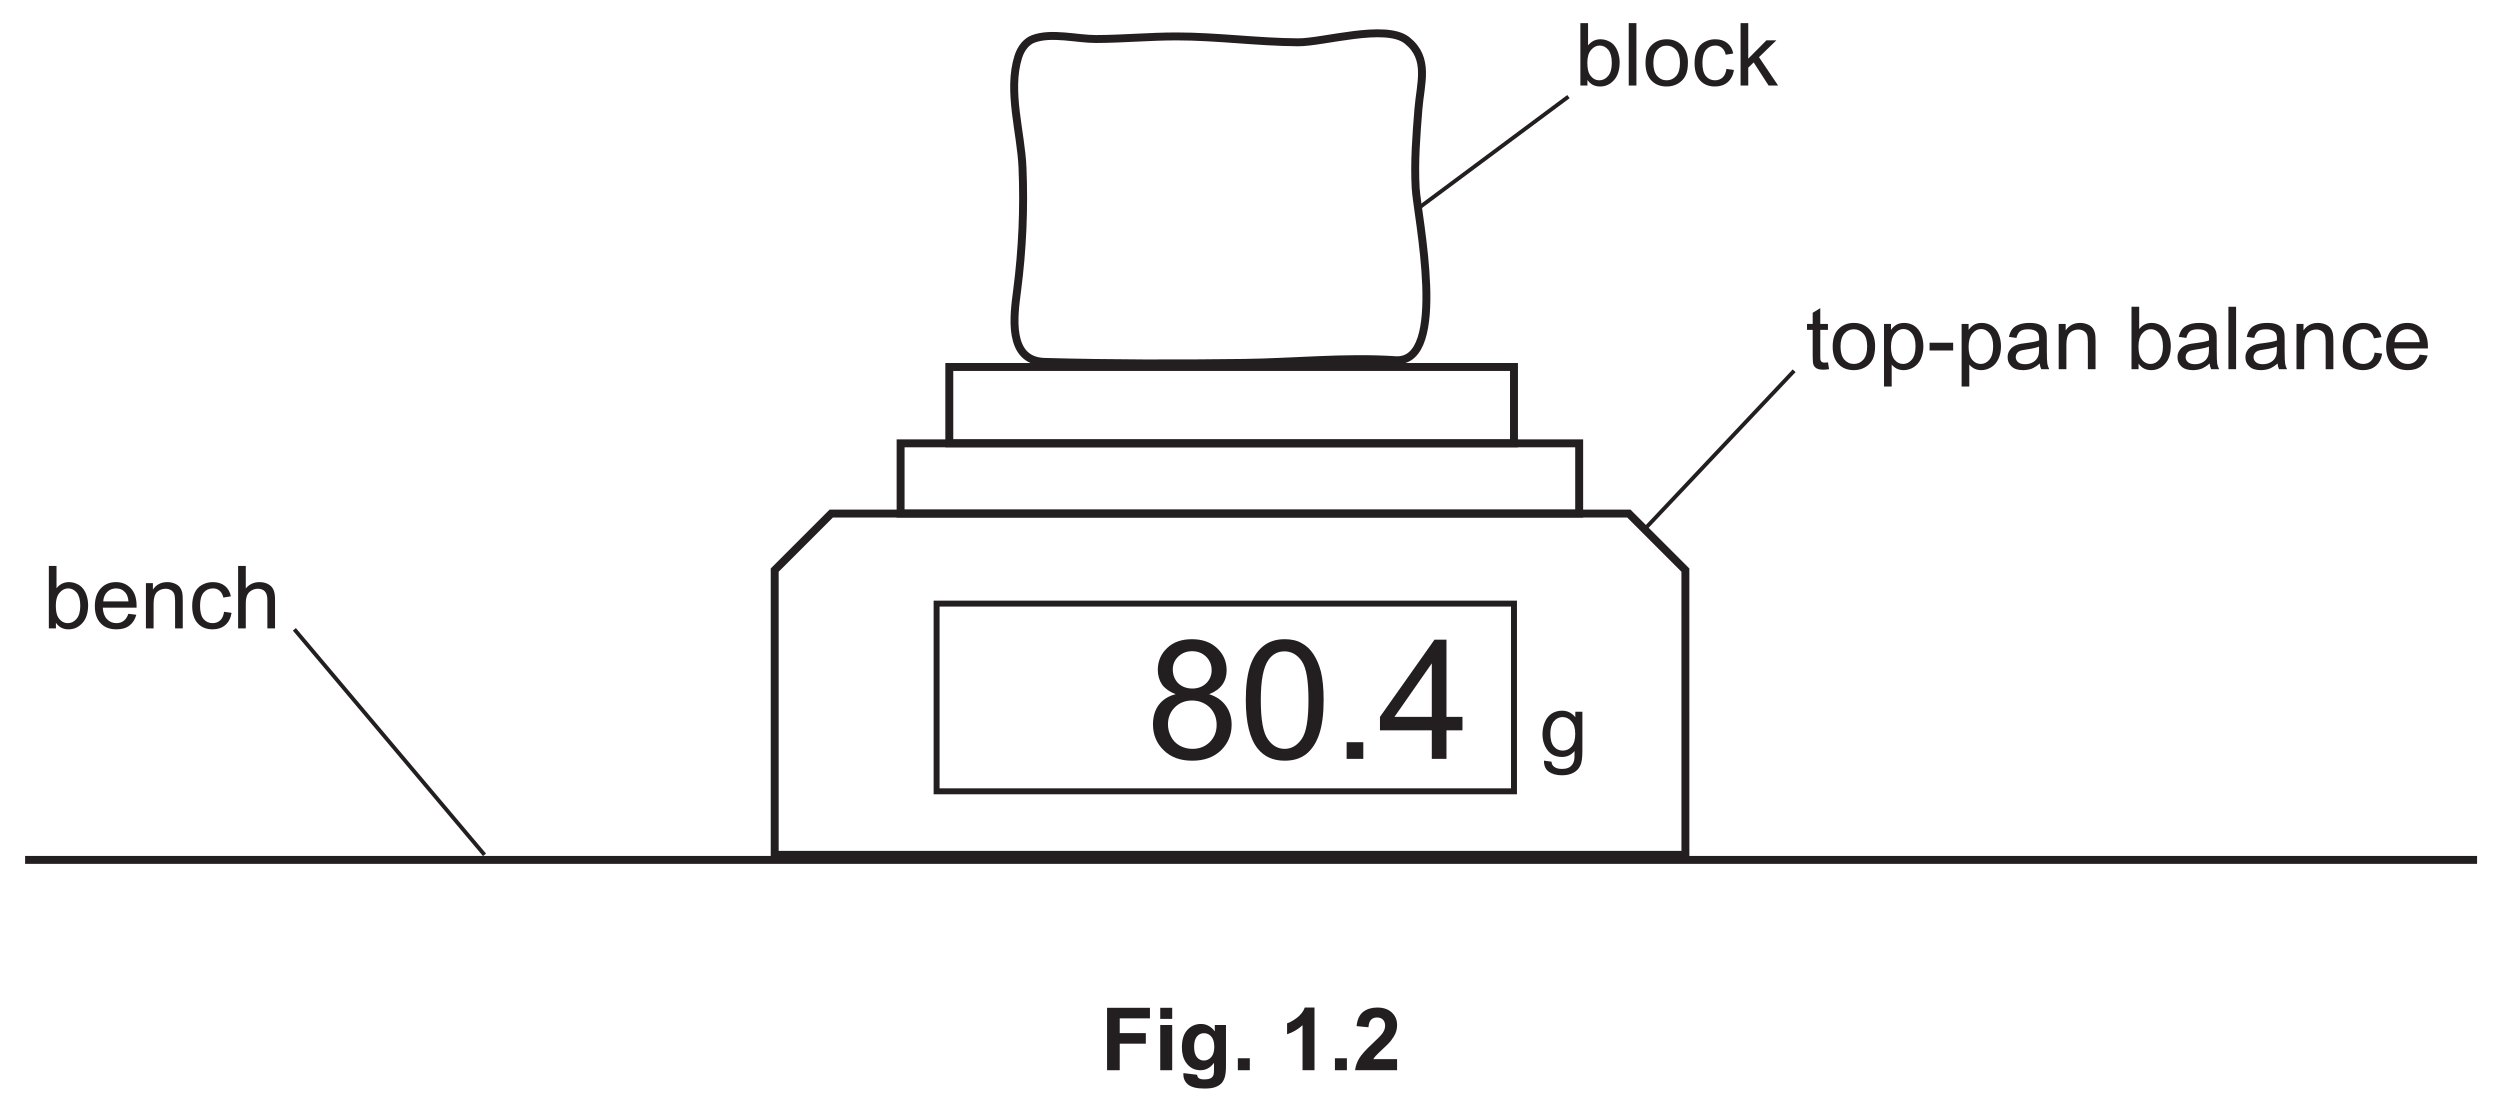
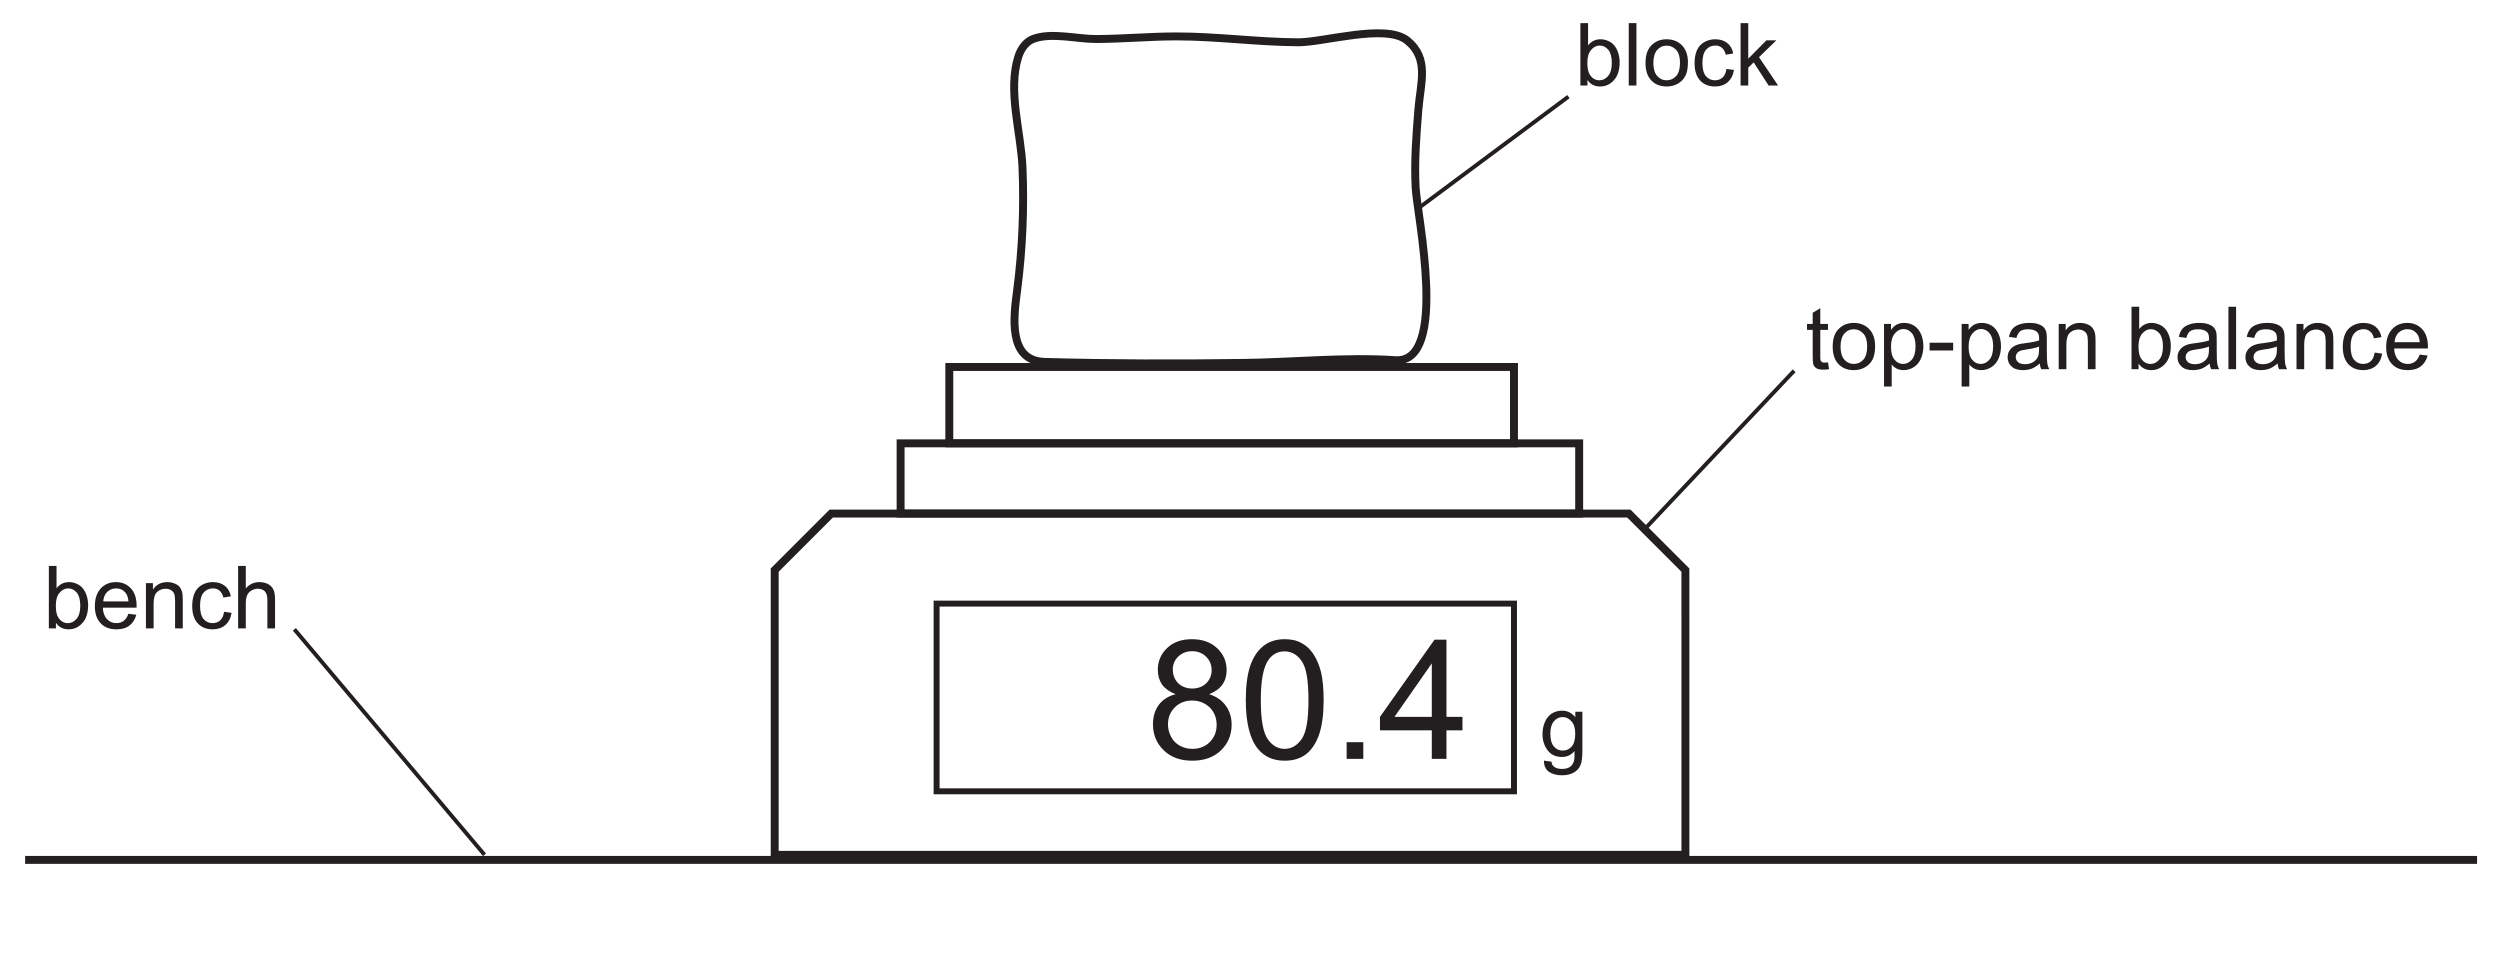
- <svg xmlns="http://www.w3.org/2000/svg" xmlns:xlink="http://www.w3.org/1999/xlink" data-id="0625_2024MJ_63_q01c_fig1-2" data-width-mm="111.12" data-height-mm="49.57" data-measure="false" data-source="0625/63 MJ 2024 p3" version="1.1" width="315" height="140.5" viewBox="0 0 315 140.5">
+ <svg xmlns="http://www.w3.org/2000/svg" xmlns:xlink="http://www.w3.org/1999/xlink" data-id="0625_2024MJ_63_q01c_fig1-2" data-width-mm="111.12" data-height-mm="43.37" data-measure="false" data-source="0625/63 MJ 2024 p3" version="1.1" width="315" height="122.938" viewBox="0 0 315 122.938">
  <defs>
    <clipPath id="clip_1">
-       <path transform="matrix(1,0,0,-1,-140,729.39)" d="M140 588.89H455V729.39H140Z" />
+       <path transform="matrix(1,0,0,-1,-139.999,729.389)" d="M140 606.451H455V729.39H140Z" />
    </clipPath>
    <clipPath id="clip_2">
-       <path transform="matrix(1,0,0,-1,-140,729.39)" d="M0 0H595.276V841.89H0Z" />
+       <path transform="matrix(1,0,0,-1,-139.999,729.389)" d="M0 0H595.276V841.89H0Z" />
    </clipPath>
    <clipPath id="clip_3">
-       <path transform="matrix(1,0,0,-1,-140,729.39)" d="M0 0H595.276V841.89H0Z" />
+       <path transform="matrix(1,0,0,-1,-139.999,729.389)" d="M0 0H595.276V841.89H0Z" />
    </clipPath>
    <clipPath id="clip_4">
-       <path transform="matrix(1,0,0,-1,-140,729.39)" d="M143.163 620.542H452.112V728.051H143.163Z" />
+       <path transform="matrix(1,0,0,-1,-139.999,729.389)" d="M143.163 620.542H452.112V728.051H143.163Z" />
    </clipPath>
    <path id="font_5_27" d="M.176 .388C.140 .402 .113 .421 .095 .445 .078 .470 .069 .500 .069 .534 .069 .586 .088 .630 .125 .665 .162 .701 .212 .718 .274 .718 .337 .718 .387 .700 .425 .664 .463 .628 .482 .584 .482 .532 .482 .499 .474 .470 .456 .445 .439 .421 .412 .402 .377 .388 .421 .374 .454 .351 .477 .319 .500 .287 .512 .249 .512 .205 .512 .143 .490 .092 .447 .050 .403 .009 .347-.011 .276-.011 .205-.011 .148 .009 .105 .051 .062 .092 .040 .145 .040 .207 .040 .254 .052 .293 .075 .324 .099 .356 .133 .377 .176 .388M.159 .537C.159 .503 .170 .476 .191 .454 .213 .433 .242 .422 .276 .422 .310 .422 .338 .433 .360 .454 .381 .475 .392 .501 .392 .532 .392 .564 .381 .591 .359 .613 .336 .635 .309 .646 .275 .646 .242 .646 .214 .635 .192 .614 .170 .593 .159 .567 .159 .537M.130 .207C.130 .181 .136 .157 .148 .134 .160 .110 .178 .092 .201 .079 .225 .066 .250 .060 .277 .060 .319 .060 .354 .074 .381 .101 .408 .128 .422 .162 .422 .204 .422 .246 .408 .281 .380 .309 .351 .336 .316 .350 .274 .350 .233 .350 .198 .336 .171 .309 .144 .282 .130 .248 .130 .207Z" />
    <path id="font_5_19" d="M.041 .353C.041 .437 .050 .505 .067 .557 .085 .609 .110 .648 .145 .676 .179 .704 .222 .718 .274 .718 .313 .718 .347 .711 .375 .695 .404 .680 .428 .657 .447 .628 .466 .599 .481 .564 .492 .522 .502 .480 .508 .424 .508 .353 .508 .269 .499 .201 .482 .150 .465 .098 .439 .058 .405 .030 .370 .002 .327-.011 .274-.011 .205-.011 .151 .013 .112 .062 .065 .121 .041 .218 .041 .353M.131 .353C.131 .235 .145 .157 .173 .118 .200 .079 .234 .060 .274 .060 .315 .060 .349 .080 .376 .119 .404 .158 .417 .236 .417 .353 .417 .470 .404 .548 .376 .587 .349 .626 .314 .645 .273 .645 .233 .645 .201 .628 .177 .594 .146 .550 .131 .470 .131 .353Z" />
    <path id="font_5_17" d="M.090 0V.100H.190V0H.090Z" />
    <path id="font_5_23" d="M.323 0V.171H.012V.252L.339 .715H.411V.252H.507V.171H.411V0H.323M.323 .252V.573L.099 .252H.323Z" />
    <clipPath id="clip_6">
-       <path transform="matrix(1,0,0,-1,-140.000,729.389)" d="M143.163 620.542H452.112V728.051H143.163Z" />
+       <path transform="matrix(1,0,0,-1,-139.999,729.389)" d="M143.163 620.542H452.112V728.051H143.163Z" />
    </clipPath>
    <path id="font_5_69" d="M.146 0H.065V.715H.153V.460C.190 .506 .237 .530 .295 .530 .327 .530 .357 .523 .385 .510 .414 .498 .437 .480 .456 .456 .474 .433 .489 .405 .499 .372 .509 .339 .515 .304 .515 .267 .515 .178 .493 .109 .449 .061 .405 .012 .352-.011 .291-.011 .229-.011 .181 .013 .146 .064V0M.145 .263C.145 .201 .154 .156 .171 .128 .199 .083 .236 .060 .283 .060 .322 .060 .355 .077 .383 .110 .411 .143 .425 .193 .425 .259 .425 .327 .411 .377 .385 .409 .358 .441 .325 .458 .287 .458 .249 .458 .215 .441 .187 .407 .159 .374 .145 .326 .145 .263Z" />
    <path id="font_5_79" d="M.063 0V.715H.151V0H.063Z" />
    <path id="font_5_82" d="M.033 .259C.033 .355 .059 .426 .113 .472 .157 .511 .212 .530 .276 .530 .347 .530 .405 .506 .451 .460 .496 .413 .519 .348 .519 .266 .519 .199 .509 .147 .489 .109 .468 .070 .439 .041 .401 .020 .363-.001 .321-.011 .276-.011 .203-.011 .145 .011 .100 .058 .055 .104 .033 .171 .033 .259M.123 .259C.123 .192 .138 .143 .166 .110 .195 .077 .232 .060 .276 .060 .319 .060 .356 .077 .385 .110 .414 .143 .428 .194 .428 .261 .428 .326 .414 .374 .385 .407 .355 .440 .319 .457 .276 .457 .232 .457 .195 .440 .166 .407 .138 .374 .123 .325 .123 .259Z" />
    <path id="font_5_70" d="M.404 .190 .490 .178C.481 .119 .457 .072 .418 .038 .379 .005 .331-.011 .274-.011 .203-.011 .146 .011 .103 .057 .060 .104 .039 .170 .039 .257 .039 .313 .048 .362 .066 .404 .085 .446 .113 .477 .151 .498 .189 .519 .230 .530 .275 .530 .331 .530 .377 .516 .413 .487 .449 .459 .472 .419 .482 .367L.396 .353C.388 .388 .374 .414 .353 .431 .333 .449 .308 .458 .278 .458 .234 .458 .198 .442 .170 .410 .143 .378 .129 .328 .129 .259 .129 .190 .142 .139 .169 .107 .196 .076 .230 .060 .273 .060 .308 .060 .337 .071 .360 .092 .383 .113 .398 .146 .404 .190Z" />
    <path id="font_5_78" d="M.066 0V.715H.154V.308L.362 .518H.476L.277 .325 .496 0H.387L.216 .265 .154 .205V0H.066Z" />
    <path id="font_5_72" d="M.420 .167 .511 .156C.497 .103 .470 .061 .432 .032 .393 .002 .343-.011 .283-.011 .207-.011 .147 .011 .103 .058 .058 .105 .036 .170 .036 .254 .036 .342 .059 .409 .104 .458 .148 .506 .207 .530 .278 .530 .348 .530 .404 .506 .448 .459 .492 .412 .514 .346 .514 .260 .514 .255 .514 .247 .514 .237H.127C.130 .180 .146 .136 .175 .106 .204 .075 .240 .060 .284 .060 .316 .060 .343 .069 .366 .086 .389 .103 .407 .130 .420 .167M.132 .309H.421C.417 .353 .406 .385 .388 .407 .360 .441 .324 .458 .279 .458 .239 .458 .205 .444 .177 .417 .150 .390 .135 .354 .132 .309Z" />
    <path id="font_5_81" d="M.065 0V.518H.145V.444C.183 .501 .238 .530 .310 .530 .341 .530 .370 .524 .396 .513 .422 .502 .442 .487 .455 .469 .468 .451 .477 .429 .482 .404 .485 .388 .487 .359 .487 .318V0H.399V.315C.399 .351 .395 .378 .389 .395 .382 .413 .370 .427 .352 .438 .335 .448 .314 .454 .291 .454 .254 .454 .221 .442 .194 .418 .167 .394 .153 .349 .153 .283V0H.065Z" />
    <path id="font_5_75" d="M.065 0V.715H.153V.458C.194 .506 .246 .530 .309 .530 .347 .530 .380 .522 .409 .507 .437 .492 .457 .471 .469 .444 .482 .418 .488 .379 .488 .328V0H.400V.328C.400 .372 .390 .404 .371 .424 .352 .444 .325 .454 .291 .454 .264 .454 .240 .447 .217 .433 .194 .420 .178 .402 .168 .378 .158 .355 .153 .324 .153 .283V0H.065Z" />
    <path id="font_5_87" d="M.257 .078 .270 .000C.245-.004 .223-.006 .204-.006 .172-.006 .147-.001 .129 .008 .112 .018 .099 .031 .092 .048 .085 .064 .082 .099 .082 .151V.450H.017V.518H.082V.646L.169 .699V.518H.257V.450H.169V.146C.169 .121 .170 .105 .174 .098 .177 .091 .182 .085 .189 .081 .196 .077 .206 .075 .219 .075 .229 .075 .241 .076 .257 .078Z" />
    <path id="font_5_83" d="M.065-.199V.518H.145V.450C.164 .477 .186 .497 .209 .510 .233 .523 .262 .530 .296 .530 .340 .530 .379 .518 .413 .496 .447 .473 .472 .441 .490 .399 .507 .358 .516 .312 .516 .263 .516 .210 .506 .162 .487 .119 .468 .077 .440 .044 .404 .022 .368-.000 .330-.011 .290-.011 .260-.011 .234-.005 .211 .006 .187 .019 .168 .034 .153 .053V-.199H.065M.145 .256C.145 .189 .159 .140 .186 .108 .213 .076 .245 .060 .284 .060 .323 .060 .356 .077 .384 .110 .412 .143 .426 .194 .426 .263 .426 .329 .412 .378 .385 .411 .358 .444 .325 .460 .288 .460 .250 .460 .217 .443 .188 .408 .159 .373 .145 .322 .145 .256Z" />
    <path id="font_5_16" d="M.031 .214V.303H.301V.214H.031Z" />
    <path id="font_5_68" d="M.404 .065C.371 .037 .340 .017 .310 .005 .280-.005 .247-.011 .213-.011 .156-.011 .112 .002 .082 .030 .051 .057 .036 .093 .036 .136 .036 .162 .041 .185 .053 .206 .065 .227 .080 .244 .098 .256 .117 .269 .138 .279 .162 .285 .179 .290 .205 .294 .240 .298 .311 .307 .363 .317 .396 .329 .397 .341 .397 .348 .397 .351 .397 .387 .389 .412 .372 .427 .350 .447 .316 .457 .272 .457 .231 .457 .200 .449 .180 .435 .161 .420 .146 .395 .137 .358L.051 .370C.059 .407 .071 .436 .089 .459 .107 .482 .133 .499 .167 .511 .201 .524 .240 .530 .285 .530 .329 .530 .365 .525 .393 .514 .420 .504 .441 .490 .454 .475 .467 .459 .476 .439 .481 .415 .484 .400 .485 .373 .485 .334V.217C.485 .135 .487 .084 .491 .062 .495 .040 .502 .019 .513 0H.421C.412 .018 .406 .040 .404 .065M.396 .259C.365 .246 .317 .235 .253 .226 .217 .221 .191 .215 .176 .209 .161 .202 .150 .193 .142 .180 .133 .168 .129 .154 .129 .139 .129 .115 .138 .096 .156 .080 .174 .065 .200 .057 .234 .057 .268 .057 .298 .064 .324 .079 .351 .094 .370 .114 .382 .140 .392 .160 .396 .189 .396 .227V.259Z" />
    <path id="font_5_3" d="" />
    <path id="font_5_74" d="M.049-.042 .135-.054C.138-.081 .148-.100 .165-.112 .186-.129 .216-.137 .254-.137 .295-.137 .326-.129 .348-.113 .370-.096 .385-.074 .393-.044 .398-.026 .400 .010 .399 .068 .361 .022 .313 0 .256 0 .185 0 .129 .025 .090 .077 .051 .128 .032 .190 .032 .262 .032 .311 .041 .357 .059 .399 .076 .440 .102 .473 .136 .496 .170 .518 .210 .530 .256 .530 .318 .530 .368 .505 .408 .455V.518H.489V.070C.489-.010 .481-.068 .464-.101 .448-.135 .422-.162 .386-.181 .350-.201 .306-.210 .254-.210 .193-.210 .143-.196 .104-.169 .066-.141 .048-.099 .049-.042M.122 .268C.122 .200 .136 .151 .163 .119 .190 .088 .223 .073 .264 .073 .305 .073 .338 .088 .366 .119 .393 .150 .407 .199 .407 .265 .407 .328 .393 .376 .364 .408 .336 .440 .302 .457 .263 .457 .224 .457 .190 .441 .163 .409 .136 .377 .122 .330 .122 .268Z" />
-     <path id="font_7_41" d="M.073 0V.715H.564V.594H.218V.425H.517V.304H.218V0H.073Z" />
-     <path id="font_7_76" d="M.071 .588V.715H.208V.588H.071M.071 0V.518H.208V0H.071Z" />
-     <path id="font_7_74" d="M.059-.033 .215-.052C.218-.071 .224-.083 .233-.090 .246-.100 .267-.105 .295-.105 .331-.105 .358-.100 .375-.089 .388-.082 .397-.070 .403-.054 .407-.042 .409-.021 .409 .009V.085C.368 .028 .316 0 .254 0 .184 0 .129 .029 .088 .088 .056 .134 .041 .192 .041 .262 .041 .349 .061 .415 .103 .461 .145 .507 .197 .530 .259 .530 .323 .530 .376 .501 .418 .445V.518H.546V.052C.546-.008 .541-.054 .531-.084 .521-.114 .507-.138 .489-.155 .471-.172 .446-.186 .416-.196 .385-.206 .347-.210 .300-.210 .212-.210 .150-.195 .113-.165 .076-.135 .058-.096 .058-.049 .058-.045 .058-.039 .059-.033M.181 .270C.181 .215 .192 .175 .213 .149 .234 .124 .261 .111 .292 .111 .326 .111 .354 .124 .377 .150 .400 .176 .412 .215 .412 .266 .412 .320 .401 .359 .378 .385 .356 .411 .328 .424 .294 .424 .262 .424 .234 .412 .213 .386 .192 .361 .181 .322 .181 .270Z" />
-     <path id="font_7_17" d="M.071 0V.137H.208V0H.071Z" />
-     <path id="font_7_3" d="" />
-     <path id="font_7_20" d="M.393 0H.256V.516C.206 .469 .147 .434 .079 .412V.537C.114 .548 .153 .571 .195 .603 .237 .636 .266 .675 .282 .718H.393V0Z" />
-     <path id="font_7_21" d="M.505 .127V0H.024C.030 .048 .045 .093 .071 .136 .097 .179 .149 .237 .226 .308 .287 .365 .325 .404 .339 .425 .358 .453 .368 .481 .368 .509 .368 .539 .359 .563 .343 .579 .327 .596 .304 .604 .275 .604 .246 .604 .223 .595 .207 .578 .190 .561 .180 .532 .177 .492L.041 .505C.049 .581 .074 .636 .117 .669 .160 .702 .214 .718 .278 .718 .349 .718 .404 .699 .445 .661 .485 .623 .505 .576 .505 .519 .505 .487 .500 .456 .488 .427 .476 .398 .458 .368 .433 .336 .416 .315 .387 .284 .343 .245 .300 .205 .273 .178 .261 .165 .249 .152 .240 .140 .233 .127H.505Z" />
  </defs>
  <g clip-path="url(#clip_1)">
    <g clip-path="url(#clip_2)">
      <g clip-path="url(#clip_3)" />
      <g clip-path="url(#clip_4)">
-         <path transform="matrix(1,0,0,-1,129.094,5.695)" stroke-width="1" stroke-linecap="butt" stroke-miterlimit="10" stroke-linejoin="miter" fill="none" stroke="#231f20" d="M0 0C.299 .348 .663 .627 1.094 .79 3.38 1.651 6.617 .771 8.993 .778 12.388 .787 15.775 1.109 19.171 1.107 24.279 1.104 29.356 .393 34.462 .365 37.66 .347 45.501 2.759 48.197 .605 51.048-1.673 49.887-4.769 49.625-8.061 49.362-11.372 49.099-14.694 49.28-18.01 49.465-21.386 53.484-40.133 46.728-39.69 40.395-39.275 33.96-39.951 27.617-40.032 19.257-40.14 10.832-40.136 2.489-39.904-2.173-39.745-1.347-34.054-.935-30.888-.267-25.754-.042-20.563-.261-15.39-.447-10.987-2.143-5.762-.792-1.47-.626-.939-.361-.42 0 0Z" />
-         <path transform="matrix(1,0,0,-1,3.162,108.348)" stroke-width="1" stroke-linecap="butt" stroke-miterlimit="8" stroke-linejoin="miter" fill="none" stroke="#231f20" d="M0 0H308.95" />
+         <path transform="matrix(1,0,0,-1,129.094,5.694)" stroke-width="1" stroke-linecap="butt" stroke-miterlimit="10" stroke-linejoin="miter" fill="none" stroke="#231f20" d="M0 0C.299 .348 .663 .627 1.094 .79 3.38 1.651 6.617 .771 8.993 .778 12.388 .787 15.775 1.109 19.171 1.107 24.279 1.104 29.356 .393 34.462 .365 37.66 .347 45.501 2.759 48.197 .605 51.048-1.673 49.887-4.769 49.625-8.061 49.362-11.372 49.099-14.694 49.28-18.01 49.465-21.386 53.484-40.133 46.728-39.69 40.395-39.275 33.96-39.951 27.617-40.032 19.257-40.14 10.832-40.136 2.489-39.904-2.173-39.745-1.347-34.054-.935-30.888-.267-25.754-.042-20.563-.261-15.39-.447-10.987-2.143-5.762-.792-1.47-.626-.939-.361-.42 0 0Z" />
+         <path transform="matrix(1,0,0,-1,3.162,108.347)" stroke-width="1" stroke-linecap="butt" stroke-miterlimit="8" stroke-linejoin="miter" fill="none" stroke="#231f20" d="M0 0H308.95" />
        <path transform="matrix(1,0,0,-1,212.359,71.833)" stroke-width="1" stroke-linecap="butt" stroke-miterlimit="8" stroke-linejoin="miter" fill="none" stroke="#231f20" d="M0 0-7.125 7.125H-107.622L-114.747 0V-35.875H.003L0 0Z" />
      </g>
      <path transform="matrix(1,0,0,-1,198.976,55.861)" stroke-width="1" stroke-linecap="butt" stroke-miterlimit="8" stroke-linejoin="miter" fill="none" stroke="#231f20" d="M0 0H-85.5V-8.848H0Z" />
      <path transform="matrix(1,0,0,-1,190.762,46.239)" stroke-width="1" stroke-linecap="butt" stroke-miterlimit="8" stroke-linejoin="miter" fill="none" stroke="#231f20" d="M0 0H-71.15V-9.621H0Z" />
      <use data-text="8" xlink:href="#font_5_27" transform="matrix(21,0,0,-21,144.434,95.617)" fill="#231f20" />
      <use data-text="0" xlink:href="#font_5_19" transform="matrix(21,0,0,-21,156.110,95.617)" fill="#231f20" />
      <use data-text="." xlink:href="#font_5_17" transform="matrix(21,0,0,-21,167.786,95.617)" fill="#231f20" />
      <use data-text="4" xlink:href="#font_5_23" transform="matrix(21,0,0,-21,173.624,95.617)" fill="#231f20" />
      <g clip-path="url(#clip_6)">
-         <use data-text="b" xlink:href="#font_5_69" transform="matrix(11,0,0,-11,198.412,10.778)" fill="#231f20" />
-         <use data-text="l" xlink:href="#font_5_79" transform="matrix(11,0,0,-11,204.528,10.778)" fill="#231f20" />
-         <use data-text="o" xlink:href="#font_5_82" transform="matrix(11,0,0,-11,206.970,10.778)" fill="#231f20" />
-         <use data-text="c" xlink:href="#font_5_70" transform="matrix(11,0,0,-11,213.086,10.778)" fill="#231f20" />
-         <use data-text="k" xlink:href="#font_5_78" transform="matrix(11,0,0,-11,218.586,10.778)" fill="#231f20" />
+         <use data-text="b" xlink:href="#font_5_69" transform="matrix(11,0,0,-11,198.413,10.777)" fill="#231f20" />
+         <use data-text="l" xlink:href="#font_5_79" transform="matrix(11,0,0,-11,204.529,10.777)" fill="#231f20" />
+         <use data-text="o" xlink:href="#font_5_82" transform="matrix(11,0,0,-11,206.971,10.777)" fill="#231f20" />
+         <use data-text="c" xlink:href="#font_5_70" transform="matrix(11,0,0,-11,213.087,10.777)" fill="#231f20" />
+         <use data-text="k" xlink:href="#font_5_78" transform="matrix(11,0,0,-11,218.587,10.777)" fill="#231f20" />
      </g>
-       <use data-text="b" xlink:href="#font_5_69" transform="matrix(11,0,0,-11,5.439,79.176)" fill="#231f20" />
-       <use data-text="e" xlink:href="#font_5_72" transform="matrix(11,0,0,-11,11.555,79.176)" fill="#231f20" />
-       <use data-text="n" xlink:href="#font_5_81" transform="matrix(11,0,0,-11,17.671,79.176)" fill="#231f20" />
-       <use data-text="c" xlink:href="#font_5_70" transform="matrix(11,0,0,-11,23.787,79.176)" fill="#231f20" />
-       <use data-text="h" xlink:href="#font_5_75" transform="matrix(11,0,0,-11,29.287,79.176)" fill="#231f20" />
-       <use data-text="t" xlink:href="#font_5_87" transform="matrix(11,0,0,-11,227.496,46.517)" fill="#231f20" />
-       <use data-text="o" xlink:href="#font_5_82" transform="matrix(11,0,0,-11,230.554,46.517)" fill="#231f20" />
-       <use data-text="p" xlink:href="#font_5_83" transform="matrix(11,0,0,-11,236.670,46.517)" fill="#231f20" />
-       <use data-text="-" xlink:href="#font_5_16" transform="matrix(11,0,0,-11,242.786,46.517)" fill="#231f20" />
-       <use data-text="p" xlink:href="#font_5_83" transform="matrix(11,0,0,-11,246.449,46.517)" fill="#231f20" />
-       <use data-text="a" xlink:href="#font_5_68" transform="matrix(11,0,0,-11,252.565,46.517)" fill="#231f20" />
-       <use data-text="n" xlink:href="#font_5_81" transform="matrix(11,0,0,-11,258.681,46.517)" fill="#231f20" />
-       <use data-text="b" xlink:href="#font_5_69" transform="matrix(11,0,0,-11,267.855,46.517)" fill="#231f20" />
-       <use data-text="a" xlink:href="#font_5_68" transform="matrix(11,0,0,-11,273.971,46.517)" fill="#231f20" />
-       <use data-text="l" xlink:href="#font_5_79" transform="matrix(11,0,0,-11,280.087,46.517)" fill="#231f20" />
-       <use data-text="a" xlink:href="#font_5_68" transform="matrix(11,0,0,-11,282.529,46.517)" fill="#231f20" />
-       <use data-text="n" xlink:href="#font_5_81" transform="matrix(11,0,0,-11,288.645,46.517)" fill="#231f20" />
-       <use data-text="c" xlink:href="#font_5_70" transform="matrix(11,0,0,-11,294.761,46.517)" fill="#231f20" />
-       <use data-text="e" xlink:href="#font_5_72" transform="matrix(11,0,0,-11,300.261,46.517)" fill="#231f20" />
+       <use data-text="b" xlink:href="#font_5_69" transform="matrix(11,0,0,-11,5.440,79.175)" fill="#231f20" />
+       <use data-text="e" xlink:href="#font_5_72" transform="matrix(11,0,0,-11,11.556,79.175)" fill="#231f20" />
+       <use data-text="n" xlink:href="#font_5_81" transform="matrix(11,0,0,-11,17.672,79.175)" fill="#231f20" />
+       <use data-text="c" xlink:href="#font_5_70" transform="matrix(11,0,0,-11,23.788,79.175)" fill="#231f20" />
+       <use data-text="h" xlink:href="#font_5_75" transform="matrix(11,0,0,-11,29.288,79.175)" fill="#231f20" />
+       <use data-text="t" xlink:href="#font_5_87" transform="matrix(11,0,0,-11,227.497,46.516)" fill="#231f20" />
+       <use data-text="o" xlink:href="#font_5_82" transform="matrix(11,0,0,-11,230.555,46.516)" fill="#231f20" />
+       <use data-text="p" xlink:href="#font_5_83" transform="matrix(11,0,0,-11,236.671,46.516)" fill="#231f20" />
+       <use data-text="-" xlink:href="#font_5_16" transform="matrix(11,0,0,-11,242.787,46.516)" fill="#231f20" />
+       <use data-text="p" xlink:href="#font_5_83" transform="matrix(11,0,0,-11,246.45,46.516)" fill="#231f20" />
+       <use data-text="a" xlink:href="#font_5_68" transform="matrix(11,0,0,-11,252.566,46.516)" fill="#231f20" />
+       <use data-text="n" xlink:href="#font_5_81" transform="matrix(11,0,0,-11,258.682,46.516)" fill="#231f20" />
+       <use data-text="b" xlink:href="#font_5_69" transform="matrix(11,0,0,-11,267.856,46.516)" fill="#231f20" />
+       <use data-text="a" xlink:href="#font_5_68" transform="matrix(11,0,0,-11,273.972,46.516)" fill="#231f20" />
+       <use data-text="l" xlink:href="#font_5_79" transform="matrix(11,0,0,-11,280.088,46.516)" fill="#231f20" />
+       <use data-text="a" xlink:href="#font_5_68" transform="matrix(11,0,0,-11,282.529,46.516)" fill="#231f20" />
+       <use data-text="n" xlink:href="#font_5_81" transform="matrix(11,0,0,-11,288.646,46.516)" fill="#231f20" />
+       <use data-text="c" xlink:href="#font_5_70" transform="matrix(11,0,0,-11,294.761,46.516)" fill="#231f20" />
+       <use data-text="e" xlink:href="#font_5_72" transform="matrix(11,0,0,-11,300.261,46.516)" fill="#231f20" />
      <path transform="matrix(1,0,0,-1,37.091,79.298)" stroke-width=".5" stroke-linecap="butt" stroke-miterlimit="10" stroke-linejoin="miter" fill="none" stroke="#231f20" d="M0 0 23.958-28.41" />
      <path transform="matrix(1,0,0,-1,226.061,46.717)" stroke-width=".5" stroke-linecap="butt" stroke-miterlimit="10" stroke-linejoin="miter" fill="none" stroke="#231f20" d="M0 0-18.848-19.969" />
      <path transform="matrix(1,0,0,-1,197.624,12.173)" stroke-width=".5" stroke-linecap="butt" stroke-miterlimit="10" stroke-linejoin="miter" fill="none" stroke="#231f20" d="M0 0-18.94-14.089" />
      <use data-text="g" xlink:href="#font_5_74" transform="matrix(11,0,0,-11,194.002,95.377)" fill="#231f20" />
      <path transform="matrix(1,0,0,-1,190.762,99.705)" stroke-width=".75" stroke-linecap="butt" stroke-miterlimit="10" stroke-linejoin="miter" fill="none" stroke="#231f20" d="M0 0H-72.75V23.65H0Z" />
-       <use data-text="F" xlink:href="#font_7_41" transform="matrix(11,0,0,-11,138.688,134.848)" fill="#231f20" />
-       <use data-text="i" xlink:href="#font_7_76" transform="matrix(11,0,0,-11,145.409,134.848)" fill="#231f20" />
-       <use data-text="g" xlink:href="#font_7_74" transform="matrix(11,0,0,-11,148.467,134.848)" fill="#231f20" />
-       <use data-text="." xlink:href="#font_7_17" transform="matrix(11,0,0,-11,155.188,134.848)" fill="#231f20" />
-       <use data-text="1" xlink:href="#font_7_20" transform="matrix(11,0,0,-11,161.304,134.848)" fill="#231f20" />
-       <use data-text="." xlink:href="#font_7_17" transform="matrix(11,0,0,-11,167.420,134.848)" fill="#231f20" />
-       <use data-text="2" xlink:href="#font_7_21" transform="matrix(11,0,0,-11,170.478,134.848)" fill="#231f20" />
    </g>
  </g>
</svg>
